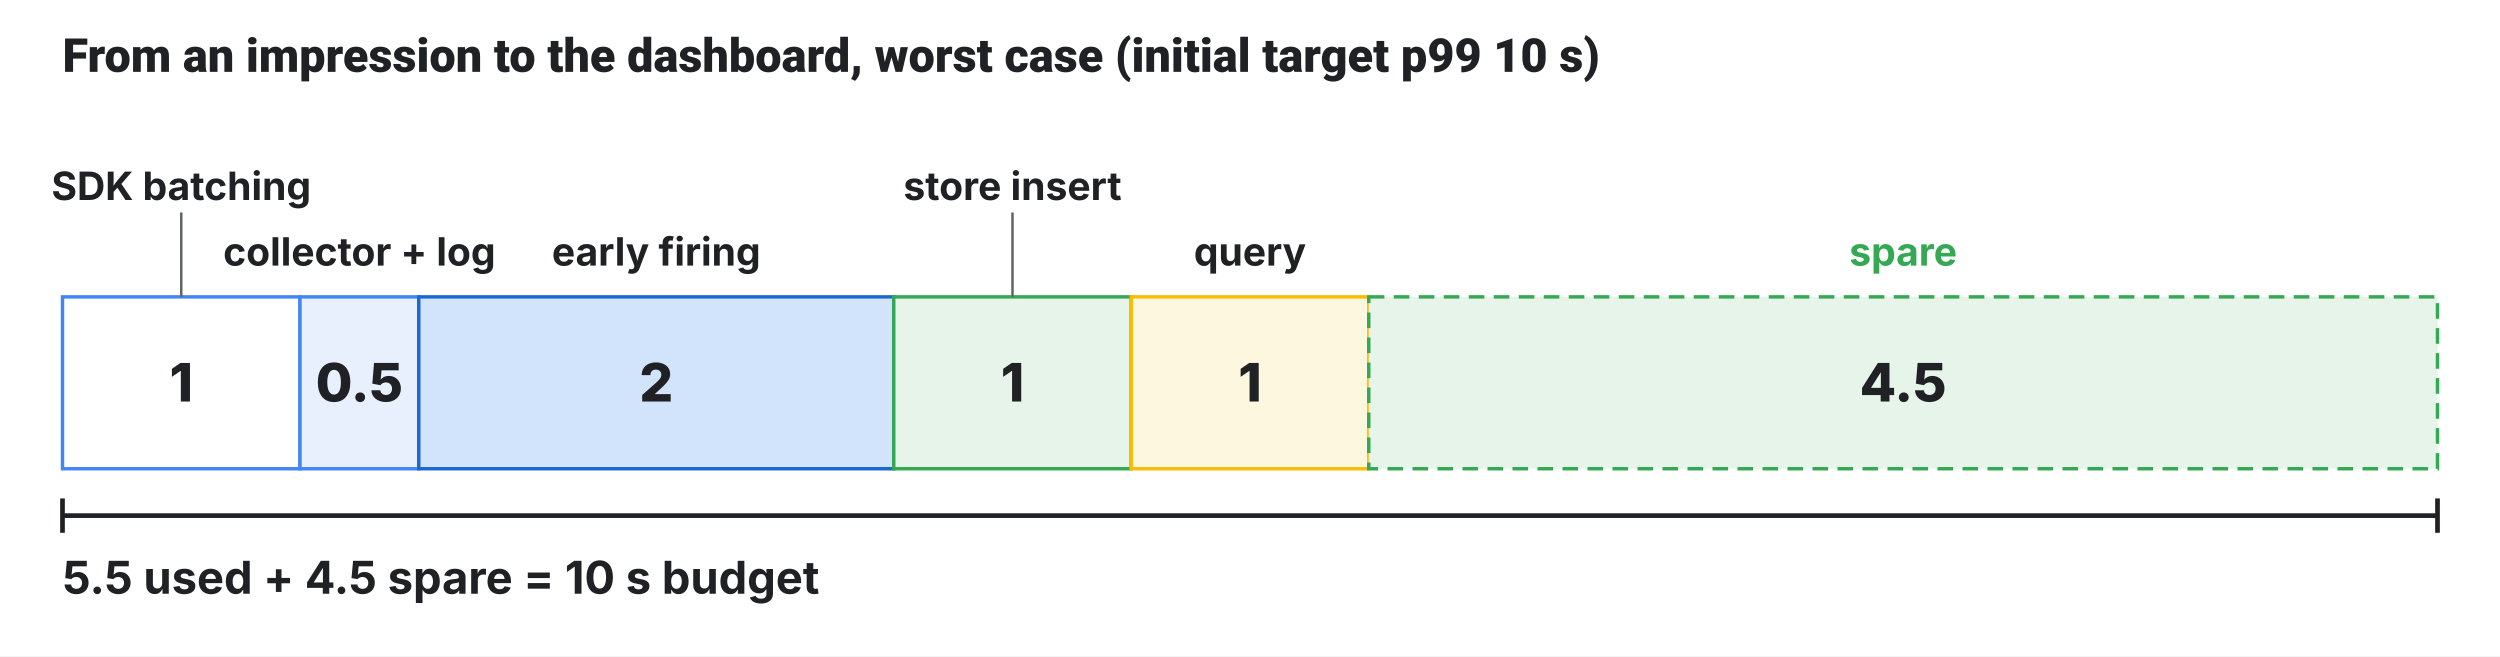
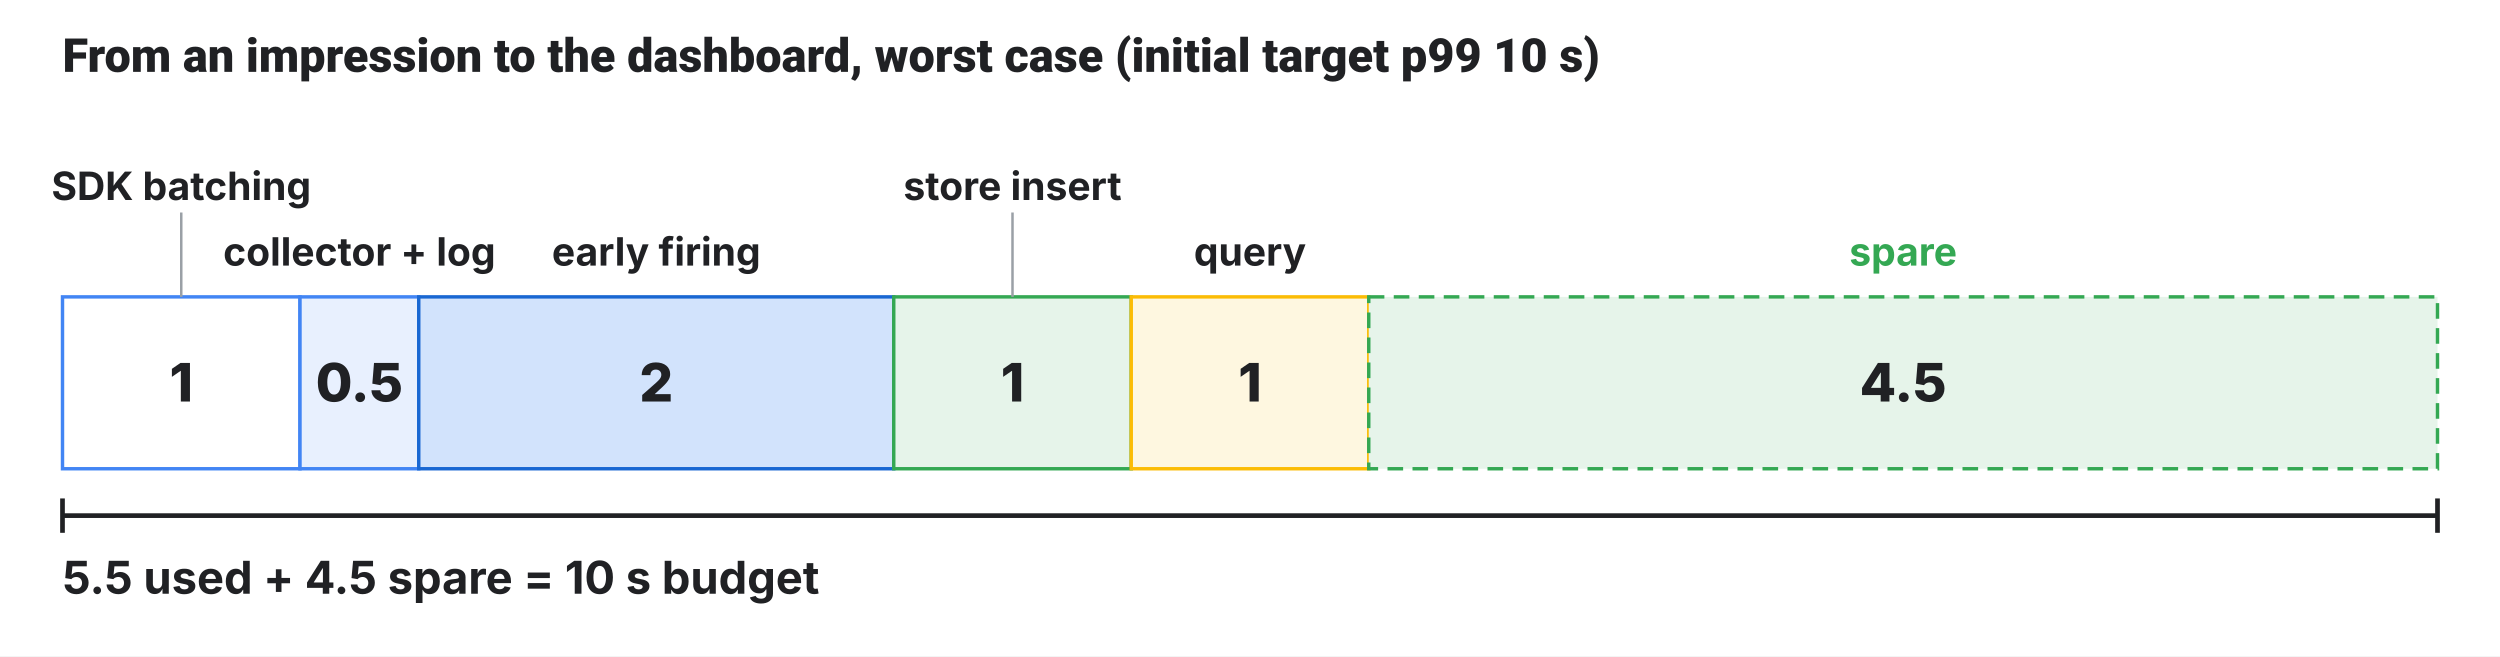
<svg xmlns="http://www.w3.org/2000/svg" class="budget" viewBox="0 0 1600 420" width="1600" height="420">
  <rect width="1600" height="420" fill="#ffffff" />
  <text x="40" y="46" font-family="'Plus Jakarta Sans', 'Google Sans', Roboto, sans-serif" font-size="30" font-weight="800" fill="#202124">From an impression to the dashboard, worst case (initial target p99 10 s)</text>
  <rect x="40.0" y="190" width="152.0" height="110" fill="#ffffff" stroke="#4285f4" stroke-width="2.2" />
  <text x="116.0" y="257.0" text-anchor="middle" font-family="Inter, Roboto, sans-serif" font-size="34" font-weight="800" fill="#202124">1</text>
-   <line x1="116.0" y1="136" x2="116.0" y2="190" stroke="#5f6368" stroke-width="1.6" />
+   <line x1="116.0" y1="136" x2="116.0" y2="190" stroke="#9AA0A6" stroke-width="1.6" />
  <text x="116.0" y="128" text-anchor="middle" font-family="Inter, Roboto, sans-serif" font-size="25" font-weight="700" fill="#202124" paint-order="stroke" stroke="#ffffff" stroke-width="5">SDK batching</text>
  <rect x="192.0" y="190" width="76.0" height="110" fill="#e8f0fe" stroke="#4285f4" stroke-width="2.2" />
  <text x="230.0" y="257.0" text-anchor="middle" font-family="Inter, Roboto, sans-serif" font-size="34" font-weight="800" fill="#202124">0.5</text>
  <text x="230.0" y="170" text-anchor="middle" font-family="Inter, Roboto, sans-serif" font-size="25" font-weight="700" fill="#202124" paint-order="stroke" stroke="#ffffff" stroke-width="5">collector + log</text>
  <rect x="268.0" y="190" width="304.0" height="110" fill="#d2e3fc" stroke="#1967d2" stroke-width="2.2" />
  <text x="420.0" y="257.0" text-anchor="middle" font-family="Inter, Roboto, sans-serif" font-size="34" font-weight="800" fill="#202124">2</text>
  <text x="420.0" y="170" text-anchor="middle" font-family="Inter, Roboto, sans-serif" font-size="25" font-weight="700" fill="#202124" paint-order="stroke" stroke="#ffffff" stroke-width="5">early firing</text>
  <rect x="572.0" y="190" width="152.0" height="110" fill="#e6f4ea" stroke="#34a853" stroke-width="2.2" />
  <text x="648.0" y="257.0" text-anchor="middle" font-family="Inter, Roboto, sans-serif" font-size="34" font-weight="800" fill="#202124">1</text>
-   <line x1="648.0" y1="136" x2="648.0" y2="190" stroke="#5f6368" stroke-width="1.6" />
+   <line x1="648.0" y1="136" x2="648.0" y2="190" stroke="#9AA0A6" stroke-width="1.6" />
  <text x="648.0" y="128" text-anchor="middle" font-family="Inter, Roboto, sans-serif" font-size="25" font-weight="700" fill="#202124" paint-order="stroke" stroke="#ffffff" stroke-width="5">store insert</text>
  <rect x="724.0" y="190" width="152.0" height="110" fill="#fef7e0" stroke="#fbbc05" stroke-width="2.2" />
  <text x="800.0" y="257.0" text-anchor="middle" font-family="Inter, Roboto, sans-serif" font-size="34" font-weight="800" fill="#202124">1</text>
  <text x="800.0" y="170" text-anchor="middle" font-family="Inter, Roboto, sans-serif" font-size="25" font-weight="700" fill="#202124" paint-order="stroke" stroke="#ffffff" stroke-width="5">query</text>
-   <rect x="876.0" y="190" width="684.0" height="110" fill="#e6f4ea" stroke="#34a853" stroke-width="2.2" stroke-dasharray="10 6" />
+   <rect x="876.0" y="190" width="684.0" height="110" fill="#e6f4ea" stroke="#34A853" stroke-width="2.2" stroke-dasharray="10 6" />
  <text x="1218.0" y="257.0" text-anchor="middle" font-family="Inter, Roboto, sans-serif" font-size="34" font-weight="800" fill="#202124">4.5</text>
-   <text x="1218.0" y="170" text-anchor="middle" font-family="Inter, Roboto, sans-serif" font-size="25" font-weight="700" fill="#34a853" paint-order="stroke" stroke="#ffffff" stroke-width="5">spare</text>
+   <text x="1218.0" y="170" text-anchor="middle" font-family="Inter, Roboto, sans-serif" font-size="25" font-weight="700" fill="#34A853" paint-order="stroke" stroke="#ffffff" stroke-width="5">spare</text>
  <line x1="40" y1="330" x2="1560.0" y2="330" stroke="#202124" stroke-width="3" />
  <line x1="40" y1="319" x2="40" y2="341" stroke="#202124" stroke-width="3" />
  <line x1="1560.0" y1="319" x2="1560.0" y2="341" stroke="#202124" stroke-width="3" />
  <text x="40" y="380" font-family="Inter, Roboto, sans-serif" font-size="29" font-weight="700" fill="#202124">5.5 used + 4.5 spare = 10 s budget</text>
</svg>
